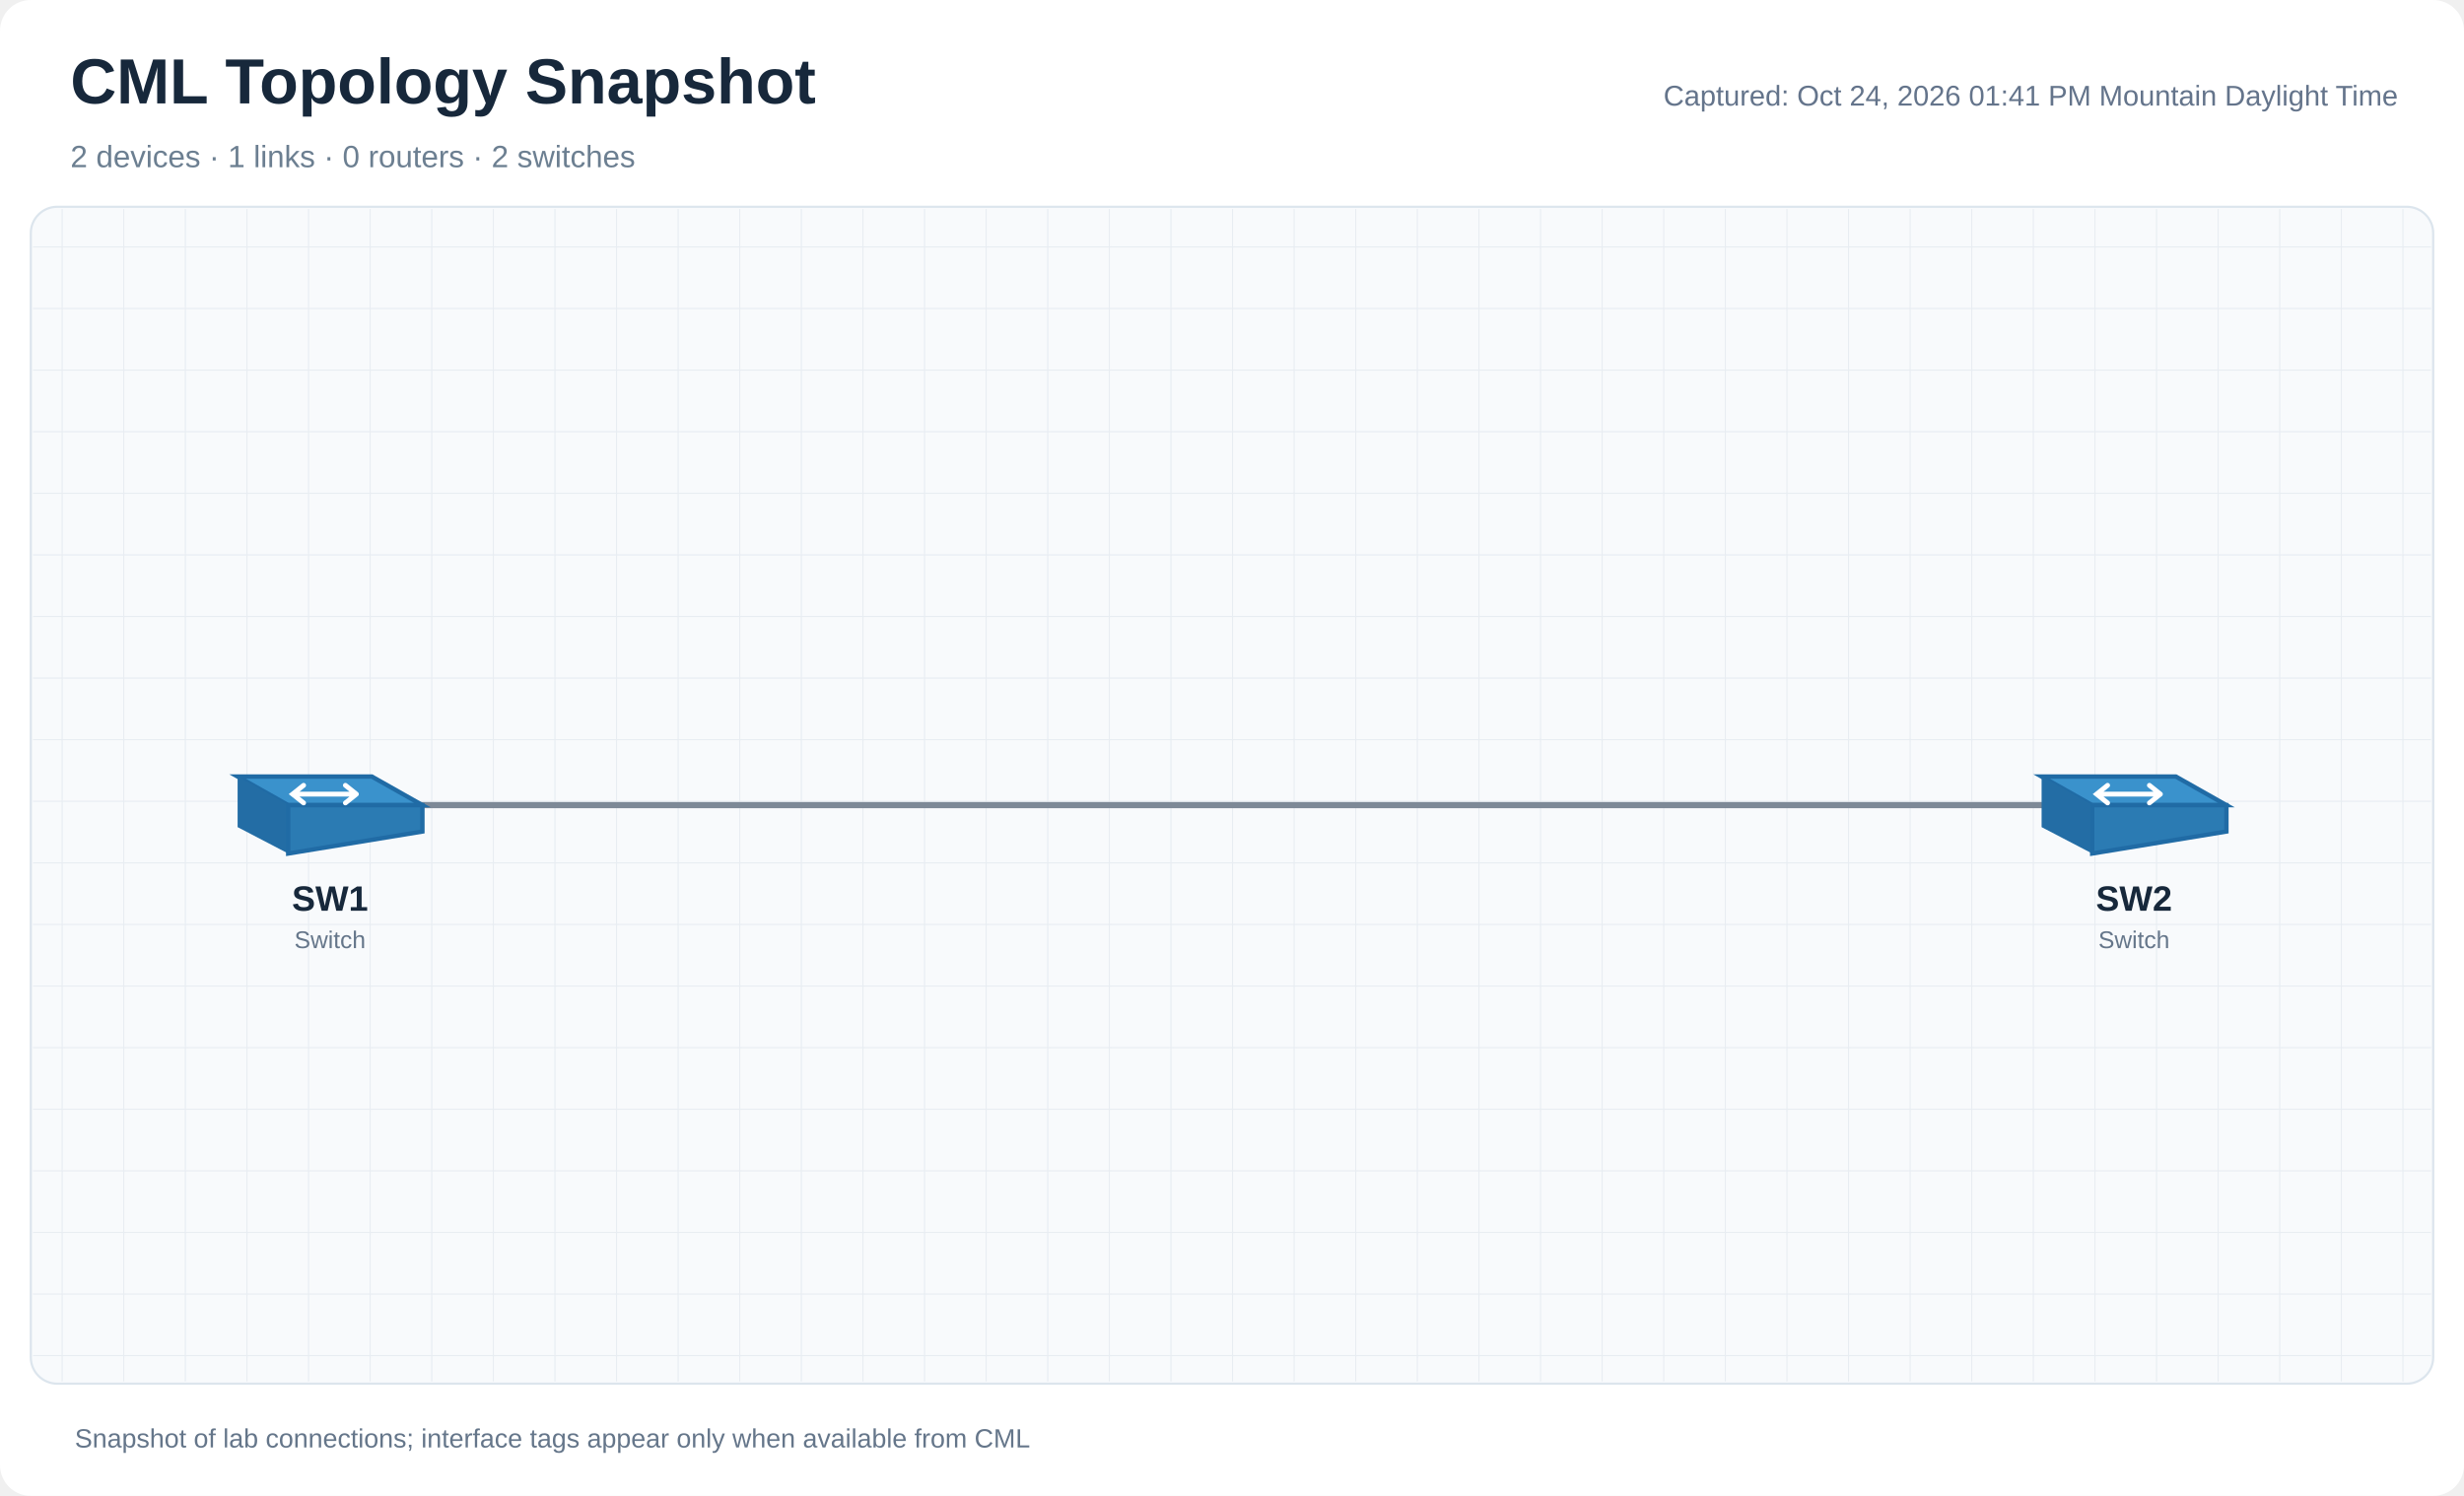
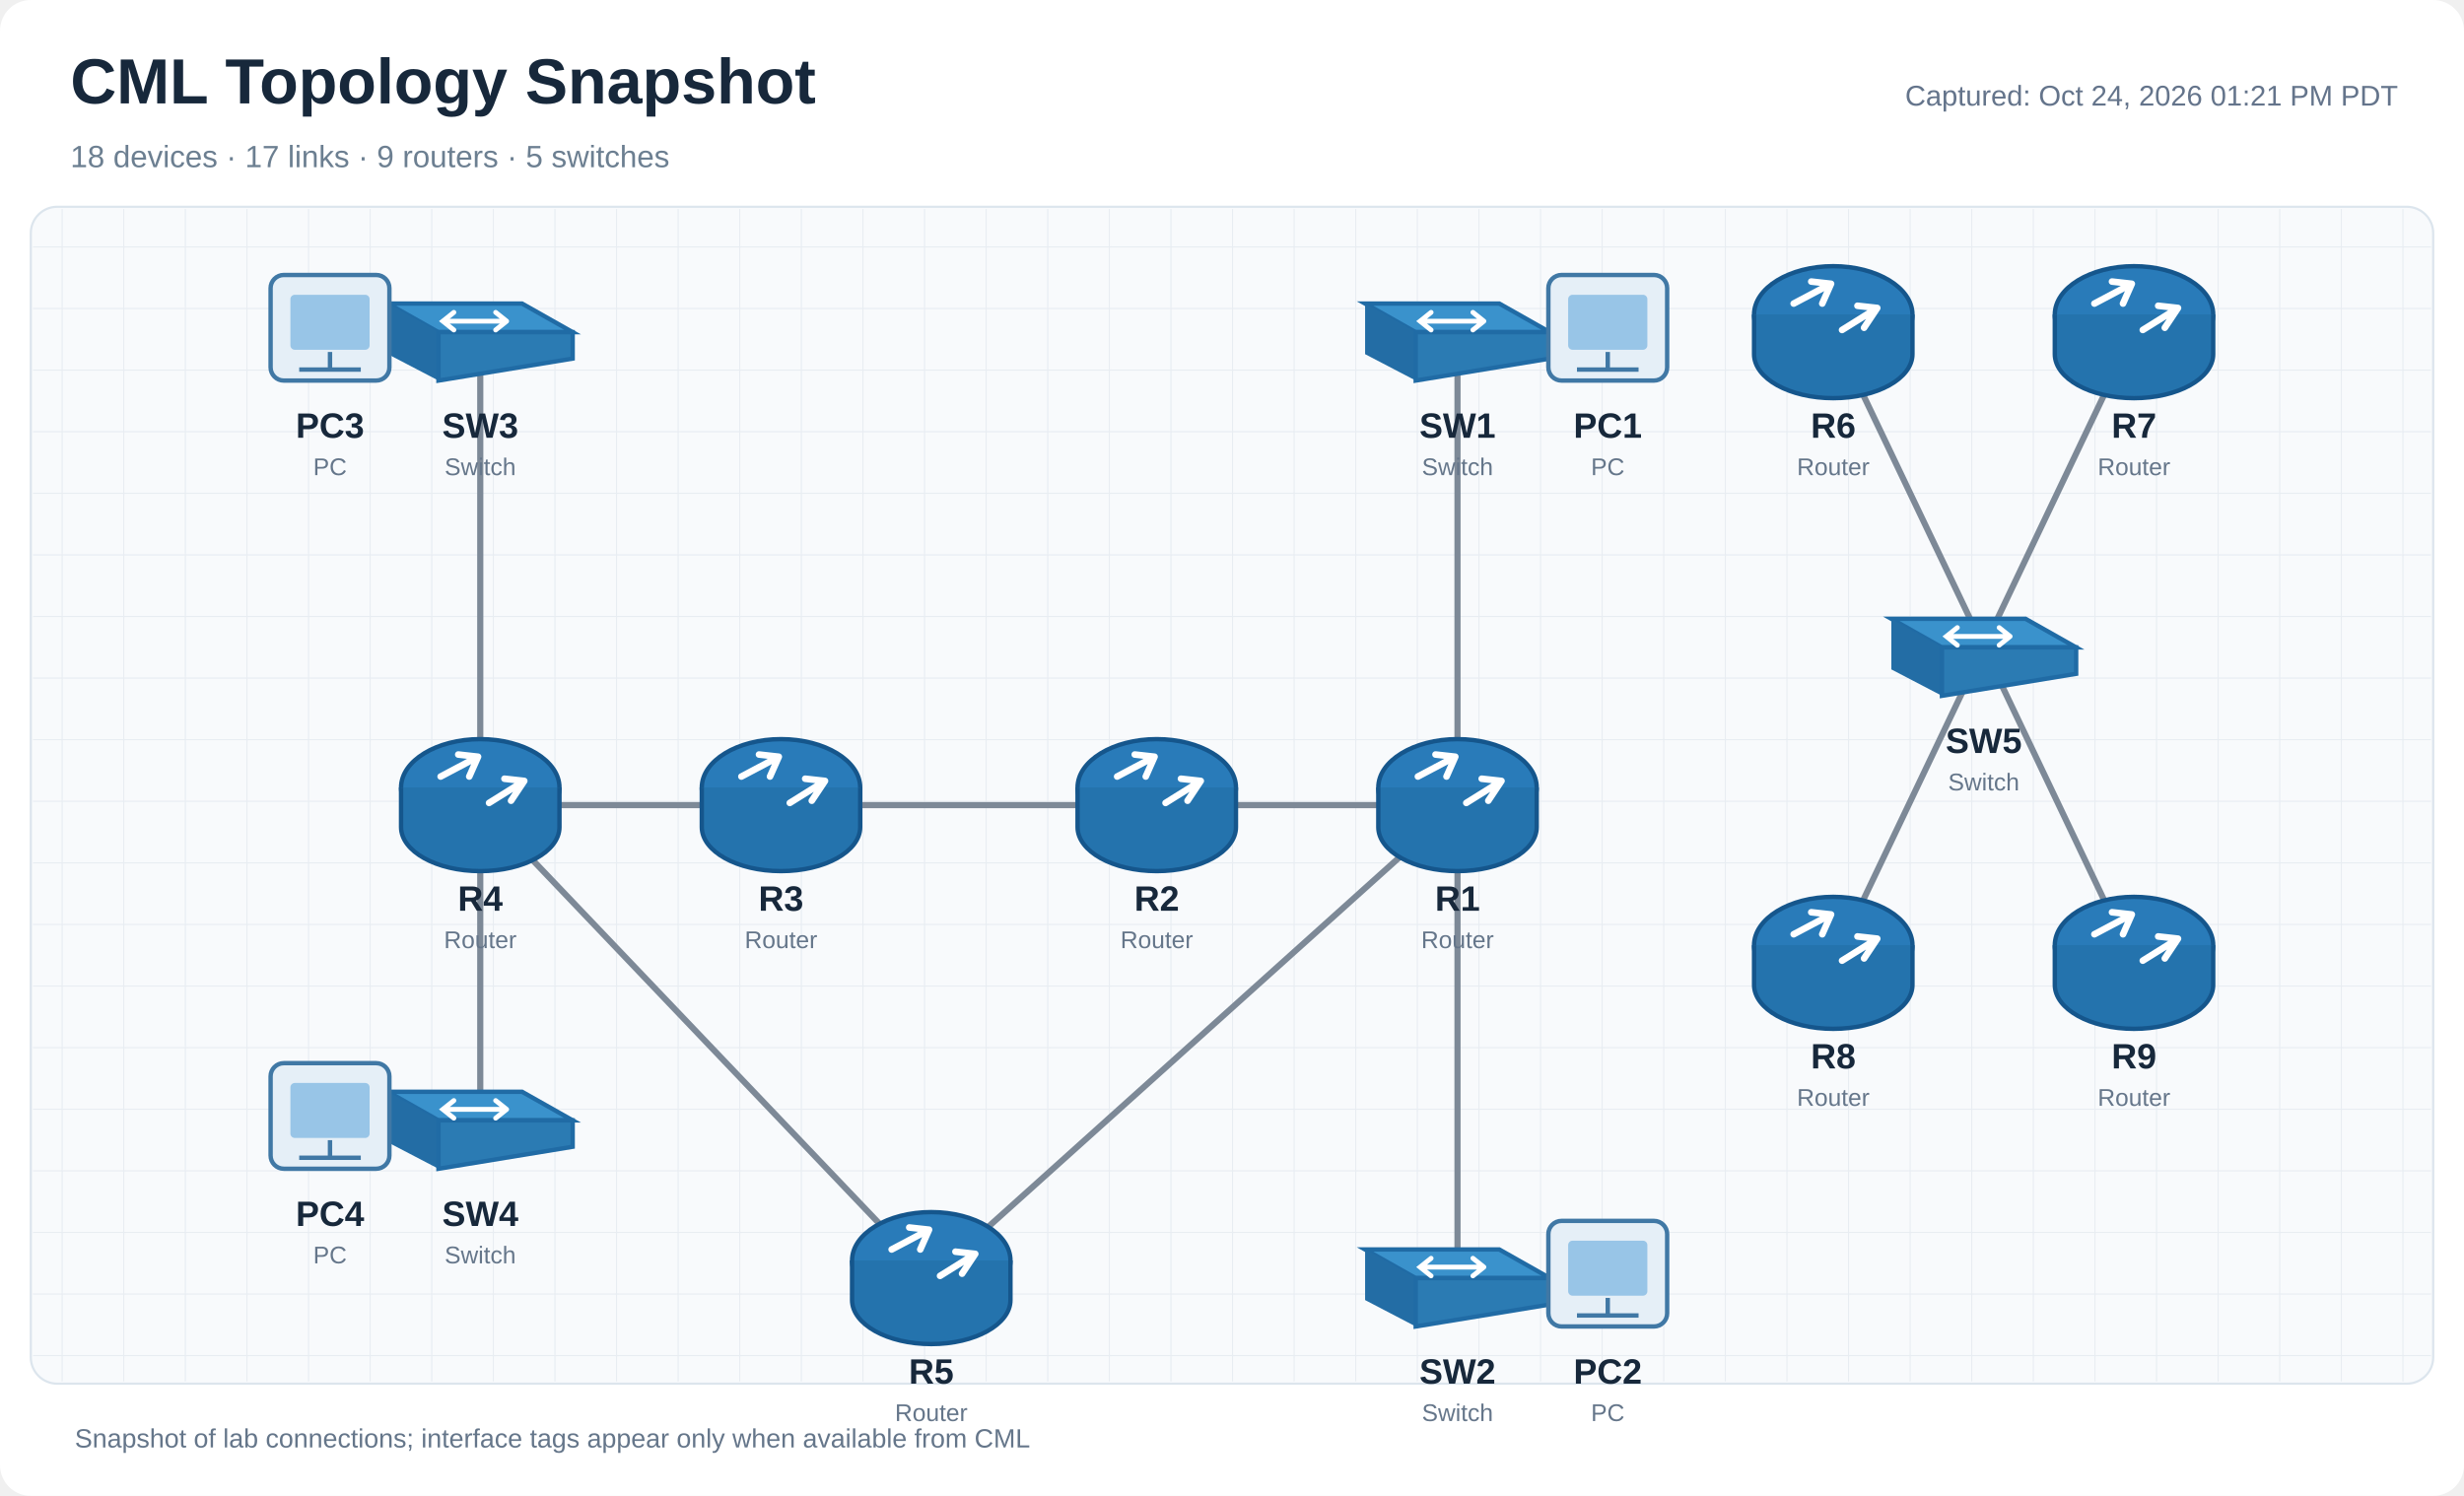
- <svg xmlns="http://www.w3.org/2000/svg" width="1120" height="680" viewBox="0 0 1120 680" data-nodes="2" data-links="1" data-routers="0" data-switches="2">
+ <svg xmlns="http://www.w3.org/2000/svg" width="1120" height="680" viewBox="0 0 1120 680" data-nodes="18" data-links="17" data-routers="9" data-switches="5">
  <defs>
    <pattern id="grid" width="28" height="28" patternUnits="userSpaceOnUse">
      <path d="M28 0H0V28" fill="none" stroke="#e8edf2" stroke-width="1" />
    </pattern>
  </defs>
  <rect width="1120" height="680" rx="14" fill="#fff" />
  <rect x="14" y="94" width="1092" height="535" rx="12" fill="#f8fafc" stroke="#dce5ed" />
  <rect x="15" y="95" width="1090" height="533" rx="12" fill="url(#grid)" />
  <text x="32" y="47" font-family="Arial,Segoe UI,sans-serif" font-size="29" font-weight="700" fill="#17283b">CML Topology Snapshot</text>
-   <text x="32" y="76" font-family="Arial,Segoe UI,sans-serif" font-size="14" fill="#6c7f91">2 devices  ·  1 links  ·  0 routers  ·  2 switches</text>
-   <text x="1090" y="48" text-anchor="end" font-family="Arial,Segoe UI,sans-serif" font-size="13" fill="#64748b">Captured: Oct 24, 2026 01:41 PM Mountain Daylight Time</text>
-   <line x1="150.0" y1="366.0" x2="970.0" y2="366.0" stroke="#7d8997" stroke-width="2.8" />
-   <g transform="translate(150.0,366.0)">
+   <text x="32" y="76" font-family="Arial,Segoe UI,sans-serif" font-size="14" fill="#6c7f91">18 devices  ·  17 links  ·  9 routers  ·  5 switches</text>
+   <text x="1090" y="48" text-anchor="end" font-family="Arial,Segoe UI,sans-serif" font-size="13" fill="#64748b">Captured: Oct 24, 2026 01:21 PM PDT</text>
+   <line x1="662.5" y1="366.0" x2="525.8" y2="366.0" stroke="#7d8997" stroke-width="2.8" />
+   <line x1="525.8" y1="366.0" x2="355.0" y2="366.0" stroke="#7d8997" stroke-width="2.8" />
+   <line x1="355.0" y1="366.0" x2="218.3" y2="366.0" stroke="#7d8997" stroke-width="2.8" />
+   <line x1="662.5" y1="366.0" x2="423.3" y2="581.0" stroke="#7d8997" stroke-width="2.8" />
+   <line x1="218.3" y1="366.0" x2="423.3" y2="581.0" stroke="#7d8997" stroke-width="2.8" />
+   <line x1="662.5" y1="366.0" x2="662.5" y2="151.0" stroke="#7d8997" stroke-width="2.8" />
+   <line x1="662.5" y1="366.0" x2="662.5" y2="581.0" stroke="#7d8997" stroke-width="2.8" />
+   <line x1="218.3" y1="366.0" x2="218.3" y2="151.0" stroke="#7d8997" stroke-width="2.8" />
+   <line x1="662.5" y1="151.0" x2="730.8" y2="151.0" stroke="#7d8997" stroke-width="2.8" />
+   <line x1="662.5" y1="581.0" x2="730.8" y2="581.0" stroke="#7d8997" stroke-width="2.8" />
+   <line x1="218.3" y1="151.0" x2="150.0" y2="151.0" stroke="#7d8997" stroke-width="2.8" />
+   <line x1="218.3" y1="366.0" x2="218.3" y2="509.3" stroke="#7d8997" stroke-width="2.8" />
+   <line x1="218.3" y1="509.3" x2="150.0" y2="509.3" stroke="#7d8997" stroke-width="2.8" />
+   <line x1="833.3" y1="151.0" x2="901.7" y2="294.3" stroke="#7d8997" stroke-width="2.8" />
+   <line x1="970.0" y1="151.0" x2="901.7" y2="294.3" stroke="#7d8997" stroke-width="2.8" />
+   <line x1="833.3" y1="437.7" x2="901.7" y2="294.3" stroke="#7d8997" stroke-width="2.8" />
+   <line x1="970.0" y1="437.7" x2="901.7" y2="294.3" stroke="#7d8997" stroke-width="2.8" />
+   <g transform="translate(662.5,366.0)">
+     <ellipse cx="0" cy="-8" rx="36" ry="22" fill="#297bb9" stroke="#15568c" stroke-width="2" />
+     <rect x="-36" y="-8" width="72" height="18" fill="#2473ad" />
+     <path d="M-36 -8 V10 A36 20 0 0 0 36 10 V-8" fill="#2473ad" stroke="#15568c" stroke-width="2" />
+     <path d="M-18 -13 L-1 -22 M-1 -22 l-4 9 M-1 -22 l-9 -1 M4 -1 L20 -11 M20 -11 l-6 9 M20 -11 l-9 -1" stroke="#fff" stroke-width="3" stroke-linecap="round" fill="none" />
+     <text x="0" y="48" text-anchor="middle" font-family="Arial,Segoe UI,sans-serif" font-size="16" font-weight="700" fill="#17283b">R1</text>
+     <text x="0" y="65" text-anchor="middle" font-family="Arial,Segoe UI,sans-serif" font-size="11" fill="#65768a">Router</text>
+   </g>
+   <g transform="translate(525.8,366.0)">
+     <ellipse cx="0" cy="-8" rx="36" ry="22" fill="#297bb9" stroke="#15568c" stroke-width="2" />
+     <rect x="-36" y="-8" width="72" height="18" fill="#2473ad" />
+     <path d="M-36 -8 V10 A36 20 0 0 0 36 10 V-8" fill="#2473ad" stroke="#15568c" stroke-width="2" />
+     <path d="M-18 -13 L-1 -22 M-1 -22 l-4 9 M-1 -22 l-9 -1 M4 -1 L20 -11 M20 -11 l-6 9 M20 -11 l-9 -1" stroke="#fff" stroke-width="3" stroke-linecap="round" fill="none" />
+     <text x="0" y="48" text-anchor="middle" font-family="Arial,Segoe UI,sans-serif" font-size="16" font-weight="700" fill="#17283b">R2</text>
+     <text x="0" y="65" text-anchor="middle" font-family="Arial,Segoe UI,sans-serif" font-size="11" fill="#65768a">Router</text>
+   </g>
+   <g transform="translate(355.0,366.0)">
+     <ellipse cx="0" cy="-8" rx="36" ry="22" fill="#297bb9" stroke="#15568c" stroke-width="2" />
+     <rect x="-36" y="-8" width="72" height="18" fill="#2473ad" />
+     <path d="M-36 -8 V10 A36 20 0 0 0 36 10 V-8" fill="#2473ad" stroke="#15568c" stroke-width="2" />
+     <path d="M-18 -13 L-1 -22 M-1 -22 l-4 9 M-1 -22 l-9 -1 M4 -1 L20 -11 M20 -11 l-6 9 M20 -11 l-9 -1" stroke="#fff" stroke-width="3" stroke-linecap="round" fill="none" />
+     <text x="0" y="48" text-anchor="middle" font-family="Arial,Segoe UI,sans-serif" font-size="16" font-weight="700" fill="#17283b">R3</text>
+     <text x="0" y="65" text-anchor="middle" font-family="Arial,Segoe UI,sans-serif" font-size="11" fill="#65768a">Router</text>
+   </g>
+   <g transform="translate(218.3,366.0)">
+     <ellipse cx="0" cy="-8" rx="36" ry="22" fill="#297bb9" stroke="#15568c" stroke-width="2" />
+     <rect x="-36" y="-8" width="72" height="18" fill="#2473ad" />
+     <path d="M-36 -8 V10 A36 20 0 0 0 36 10 V-8" fill="#2473ad" stroke="#15568c" stroke-width="2" />
+     <path d="M-18 -13 L-1 -22 M-1 -22 l-4 9 M-1 -22 l-9 -1 M4 -1 L20 -11 M20 -11 l-6 9 M20 -11 l-9 -1" stroke="#fff" stroke-width="3" stroke-linecap="round" fill="none" />
+     <text x="0" y="48" text-anchor="middle" font-family="Arial,Segoe UI,sans-serif" font-size="16" font-weight="700" fill="#17283b">R4</text>
+     <text x="0" y="65" text-anchor="middle" font-family="Arial,Segoe UI,sans-serif" font-size="11" fill="#65768a">Router</text>
+   </g>
+   <g transform="translate(423.3,581.0)">
+     <ellipse cx="0" cy="-8" rx="36" ry="22" fill="#297bb9" stroke="#15568c" stroke-width="2" />
+     <rect x="-36" y="-8" width="72" height="18" fill="#2473ad" />
+     <path d="M-36 -8 V10 A36 20 0 0 0 36 10 V-8" fill="#2473ad" stroke="#15568c" stroke-width="2" />
+     <path d="M-18 -13 L-1 -22 M-1 -22 l-4 9 M-1 -22 l-9 -1 M4 -1 L20 -11 M20 -11 l-6 9 M20 -11 l-9 -1" stroke="#fff" stroke-width="3" stroke-linecap="round" fill="none" />
+     <text x="0" y="48" text-anchor="middle" font-family="Arial,Segoe UI,sans-serif" font-size="16" font-weight="700" fill="#17283b">R5</text>
+     <text x="0" y="65" text-anchor="middle" font-family="Arial,Segoe UI,sans-serif" font-size="11" fill="#65768a">Router</text>
+   </g>
+   <g transform="translate(662.5,151.0)">
    <path d="M-42 -13 L19 -13 L42 0 L-19 0Z" fill="#3a92cc" stroke="#206ba5" stroke-width="2" />
    <path d="M-42 -13 V10 L-19 22 V0Z" fill="#236da5" />
    <path d="M-19 0 L42 0 V12 L-19 22Z" fill="#2b7bb3" stroke="#206ba5" stroke-width="2" />
    <path d="M-17 -5 H12 M-12 -9 l-5 4 5 4 M12 -5 l-5 -4 M12 -5 l-5 4" fill="none" stroke="#fff" stroke-width="2.2" stroke-linecap="round" />
    <text x="0" y="48" text-anchor="middle" font-family="Arial,Segoe UI,sans-serif" font-size="16" font-weight="700" fill="#17283b">SW1</text>
    <text x="0" y="65" text-anchor="middle" font-family="Arial,Segoe UI,sans-serif" font-size="11" fill="#65768a">Switch</text>
  </g>
-   <g transform="translate(970.0,366.0)">
+   <g transform="translate(662.5,581.0)">
    <path d="M-42 -13 L19 -13 L42 0 L-19 0Z" fill="#3a92cc" stroke="#206ba5" stroke-width="2" />
    <path d="M-42 -13 V10 L-19 22 V0Z" fill="#236da5" />
    <path d="M-19 0 L42 0 V12 L-19 22Z" fill="#2b7bb3" stroke="#206ba5" stroke-width="2" />
    <path d="M-17 -5 H12 M-12 -9 l-5 4 5 4 M12 -5 l-5 -4 M12 -5 l-5 4" fill="none" stroke="#fff" stroke-width="2.2" stroke-linecap="round" />
    <text x="0" y="48" text-anchor="middle" font-family="Arial,Segoe UI,sans-serif" font-size="16" font-weight="700" fill="#17283b">SW2</text>
    <text x="0" y="65" text-anchor="middle" font-family="Arial,Segoe UI,sans-serif" font-size="11" fill="#65768a">Switch</text>
  </g>
+   <g transform="translate(218.3,151.0)">
+     <path d="M-42 -13 L19 -13 L42 0 L-19 0Z" fill="#3a92cc" stroke="#206ba5" stroke-width="2" />
+     <path d="M-42 -13 V10 L-19 22 V0Z" fill="#236da5" />
+     <path d="M-19 0 L42 0 V12 L-19 22Z" fill="#2b7bb3" stroke="#206ba5" stroke-width="2" />
+     <path d="M-17 -5 H12 M-12 -9 l-5 4 5 4 M12 -5 l-5 -4 M12 -5 l-5 4" fill="none" stroke="#fff" stroke-width="2.2" stroke-linecap="round" />
+     <text x="0" y="48" text-anchor="middle" font-family="Arial,Segoe UI,sans-serif" font-size="16" font-weight="700" fill="#17283b">SW3</text>
+     <text x="0" y="65" text-anchor="middle" font-family="Arial,Segoe UI,sans-serif" font-size="11" fill="#65768a">Switch</text>
+   </g>
+   <g transform="translate(730.8,151.0)">
+     <rect x="-27" y="-26" width="54" height="48" rx="6" fill="#e5eff7" stroke="#4078a5" stroke-width="2" />
+     <rect x="-18" y="-17" width="36" height="25" rx="2" fill="#98c5e7" />
+     <path d="M0 9 V17 M-14 17 H14" stroke="#4078a5" stroke-width="2" />
+     <text x="0" y="48" text-anchor="middle" font-family="Arial,Segoe UI,sans-serif" font-size="16" font-weight="700" fill="#17283b">PC1</text>
+     <text x="0" y="65" text-anchor="middle" font-family="Arial,Segoe UI,sans-serif" font-size="11" fill="#65768a">PC</text>
+   </g>
+   <g transform="translate(730.8,581.0)">
+     <rect x="-27" y="-26" width="54" height="48" rx="6" fill="#e5eff7" stroke="#4078a5" stroke-width="2" />
+     <rect x="-18" y="-17" width="36" height="25" rx="2" fill="#98c5e7" />
+     <path d="M0 9 V17 M-14 17 H14" stroke="#4078a5" stroke-width="2" />
+     <text x="0" y="48" text-anchor="middle" font-family="Arial,Segoe UI,sans-serif" font-size="16" font-weight="700" fill="#17283b">PC2</text>
+     <text x="0" y="65" text-anchor="middle" font-family="Arial,Segoe UI,sans-serif" font-size="11" fill="#65768a">PC</text>
+   </g>
+   <g transform="translate(150.0,151.0)">
+     <rect x="-27" y="-26" width="54" height="48" rx="6" fill="#e5eff7" stroke="#4078a5" stroke-width="2" />
+     <rect x="-18" y="-17" width="36" height="25" rx="2" fill="#98c5e7" />
+     <path d="M0 9 V17 M-14 17 H14" stroke="#4078a5" stroke-width="2" />
+     <text x="0" y="48" text-anchor="middle" font-family="Arial,Segoe UI,sans-serif" font-size="16" font-weight="700" fill="#17283b">PC3</text>
+     <text x="0" y="65" text-anchor="middle" font-family="Arial,Segoe UI,sans-serif" font-size="11" fill="#65768a">PC</text>
+   </g>
+   <g transform="translate(218.3,509.3)">
+     <path d="M-42 -13 L19 -13 L42 0 L-19 0Z" fill="#3a92cc" stroke="#206ba5" stroke-width="2" />
+     <path d="M-42 -13 V10 L-19 22 V0Z" fill="#236da5" />
+     <path d="M-19 0 L42 0 V12 L-19 22Z" fill="#2b7bb3" stroke="#206ba5" stroke-width="2" />
+     <path d="M-17 -5 H12 M-12 -9 l-5 4 5 4 M12 -5 l-5 -4 M12 -5 l-5 4" fill="none" stroke="#fff" stroke-width="2.2" stroke-linecap="round" />
+     <text x="0" y="48" text-anchor="middle" font-family="Arial,Segoe UI,sans-serif" font-size="16" font-weight="700" fill="#17283b">SW4</text>
+     <text x="0" y="65" text-anchor="middle" font-family="Arial,Segoe UI,sans-serif" font-size="11" fill="#65768a">Switch</text>
+   </g>
+   <g transform="translate(150.0,509.3)">
+     <rect x="-27" y="-26" width="54" height="48" rx="6" fill="#e5eff7" stroke="#4078a5" stroke-width="2" />
+     <rect x="-18" y="-17" width="36" height="25" rx="2" fill="#98c5e7" />
+     <path d="M0 9 V17 M-14 17 H14" stroke="#4078a5" stroke-width="2" />
+     <text x="0" y="48" text-anchor="middle" font-family="Arial,Segoe UI,sans-serif" font-size="16" font-weight="700" fill="#17283b">PC4</text>
+     <text x="0" y="65" text-anchor="middle" font-family="Arial,Segoe UI,sans-serif" font-size="11" fill="#65768a">PC</text>
+   </g>
+   <g transform="translate(833.3,151.0)">
+     <ellipse cx="0" cy="-8" rx="36" ry="22" fill="#297bb9" stroke="#15568c" stroke-width="2" />
+     <rect x="-36" y="-8" width="72" height="18" fill="#2473ad" />
+     <path d="M-36 -8 V10 A36 20 0 0 0 36 10 V-8" fill="#2473ad" stroke="#15568c" stroke-width="2" />
+     <path d="M-18 -13 L-1 -22 M-1 -22 l-4 9 M-1 -22 l-9 -1 M4 -1 L20 -11 M20 -11 l-6 9 M20 -11 l-9 -1" stroke="#fff" stroke-width="3" stroke-linecap="round" fill="none" />
+     <text x="0" y="48" text-anchor="middle" font-family="Arial,Segoe UI,sans-serif" font-size="16" font-weight="700" fill="#17283b">R6</text>
+     <text x="0" y="65" text-anchor="middle" font-family="Arial,Segoe UI,sans-serif" font-size="11" fill="#65768a">Router</text>
+   </g>
+   <g transform="translate(970.0,151.0)">
+     <ellipse cx="0" cy="-8" rx="36" ry="22" fill="#297bb9" stroke="#15568c" stroke-width="2" />
+     <rect x="-36" y="-8" width="72" height="18" fill="#2473ad" />
+     <path d="M-36 -8 V10 A36 20 0 0 0 36 10 V-8" fill="#2473ad" stroke="#15568c" stroke-width="2" />
+     <path d="M-18 -13 L-1 -22 M-1 -22 l-4 9 M-1 -22 l-9 -1 M4 -1 L20 -11 M20 -11 l-6 9 M20 -11 l-9 -1" stroke="#fff" stroke-width="3" stroke-linecap="round" fill="none" />
+     <text x="0" y="48" text-anchor="middle" font-family="Arial,Segoe UI,sans-serif" font-size="16" font-weight="700" fill="#17283b">R7</text>
+     <text x="0" y="65" text-anchor="middle" font-family="Arial,Segoe UI,sans-serif" font-size="11" fill="#65768a">Router</text>
+   </g>
+   <g transform="translate(833.3,437.7)">
+     <ellipse cx="0" cy="-8" rx="36" ry="22" fill="#297bb9" stroke="#15568c" stroke-width="2" />
+     <rect x="-36" y="-8" width="72" height="18" fill="#2473ad" />
+     <path d="M-36 -8 V10 A36 20 0 0 0 36 10 V-8" fill="#2473ad" stroke="#15568c" stroke-width="2" />
+     <path d="M-18 -13 L-1 -22 M-1 -22 l-4 9 M-1 -22 l-9 -1 M4 -1 L20 -11 M20 -11 l-6 9 M20 -11 l-9 -1" stroke="#fff" stroke-width="3" stroke-linecap="round" fill="none" />
+     <text x="0" y="48" text-anchor="middle" font-family="Arial,Segoe UI,sans-serif" font-size="16" font-weight="700" fill="#17283b">R8</text>
+     <text x="0" y="65" text-anchor="middle" font-family="Arial,Segoe UI,sans-serif" font-size="11" fill="#65768a">Router</text>
+   </g>
+   <g transform="translate(970.0,437.7)">
+     <ellipse cx="0" cy="-8" rx="36" ry="22" fill="#297bb9" stroke="#15568c" stroke-width="2" />
+     <rect x="-36" y="-8" width="72" height="18" fill="#2473ad" />
+     <path d="M-36 -8 V10 A36 20 0 0 0 36 10 V-8" fill="#2473ad" stroke="#15568c" stroke-width="2" />
+     <path d="M-18 -13 L-1 -22 M-1 -22 l-4 9 M-1 -22 l-9 -1 M4 -1 L20 -11 M20 -11 l-6 9 M20 -11 l-9 -1" stroke="#fff" stroke-width="3" stroke-linecap="round" fill="none" />
+     <text x="0" y="48" text-anchor="middle" font-family="Arial,Segoe UI,sans-serif" font-size="16" font-weight="700" fill="#17283b">R9</text>
+     <text x="0" y="65" text-anchor="middle" font-family="Arial,Segoe UI,sans-serif" font-size="11" fill="#65768a">Router</text>
+   </g>
+   <g transform="translate(901.7,294.3)">
+     <path d="M-42 -13 L19 -13 L42 0 L-19 0Z" fill="#3a92cc" stroke="#206ba5" stroke-width="2" />
+     <path d="M-42 -13 V10 L-19 22 V0Z" fill="#236da5" />
+     <path d="M-19 0 L42 0 V12 L-19 22Z" fill="#2b7bb3" stroke="#206ba5" stroke-width="2" />
+     <path d="M-17 -5 H12 M-12 -9 l-5 4 5 4 M12 -5 l-5 -4 M12 -5 l-5 4" fill="none" stroke="#fff" stroke-width="2.2" stroke-linecap="round" />
+     <text x="0" y="48" text-anchor="middle" font-family="Arial,Segoe UI,sans-serif" font-size="16" font-weight="700" fill="#17283b">SW5</text>
+     <text x="0" y="65" text-anchor="middle" font-family="Arial,Segoe UI,sans-serif" font-size="11" fill="#65768a">Switch</text>
+   </g>
  <text x="34" y="658" font-family="Arial,Segoe UI,sans-serif" font-size="12" fill="#65768a">Snapshot of lab connections; interface tags appear only when available from CML</text>
</svg>
